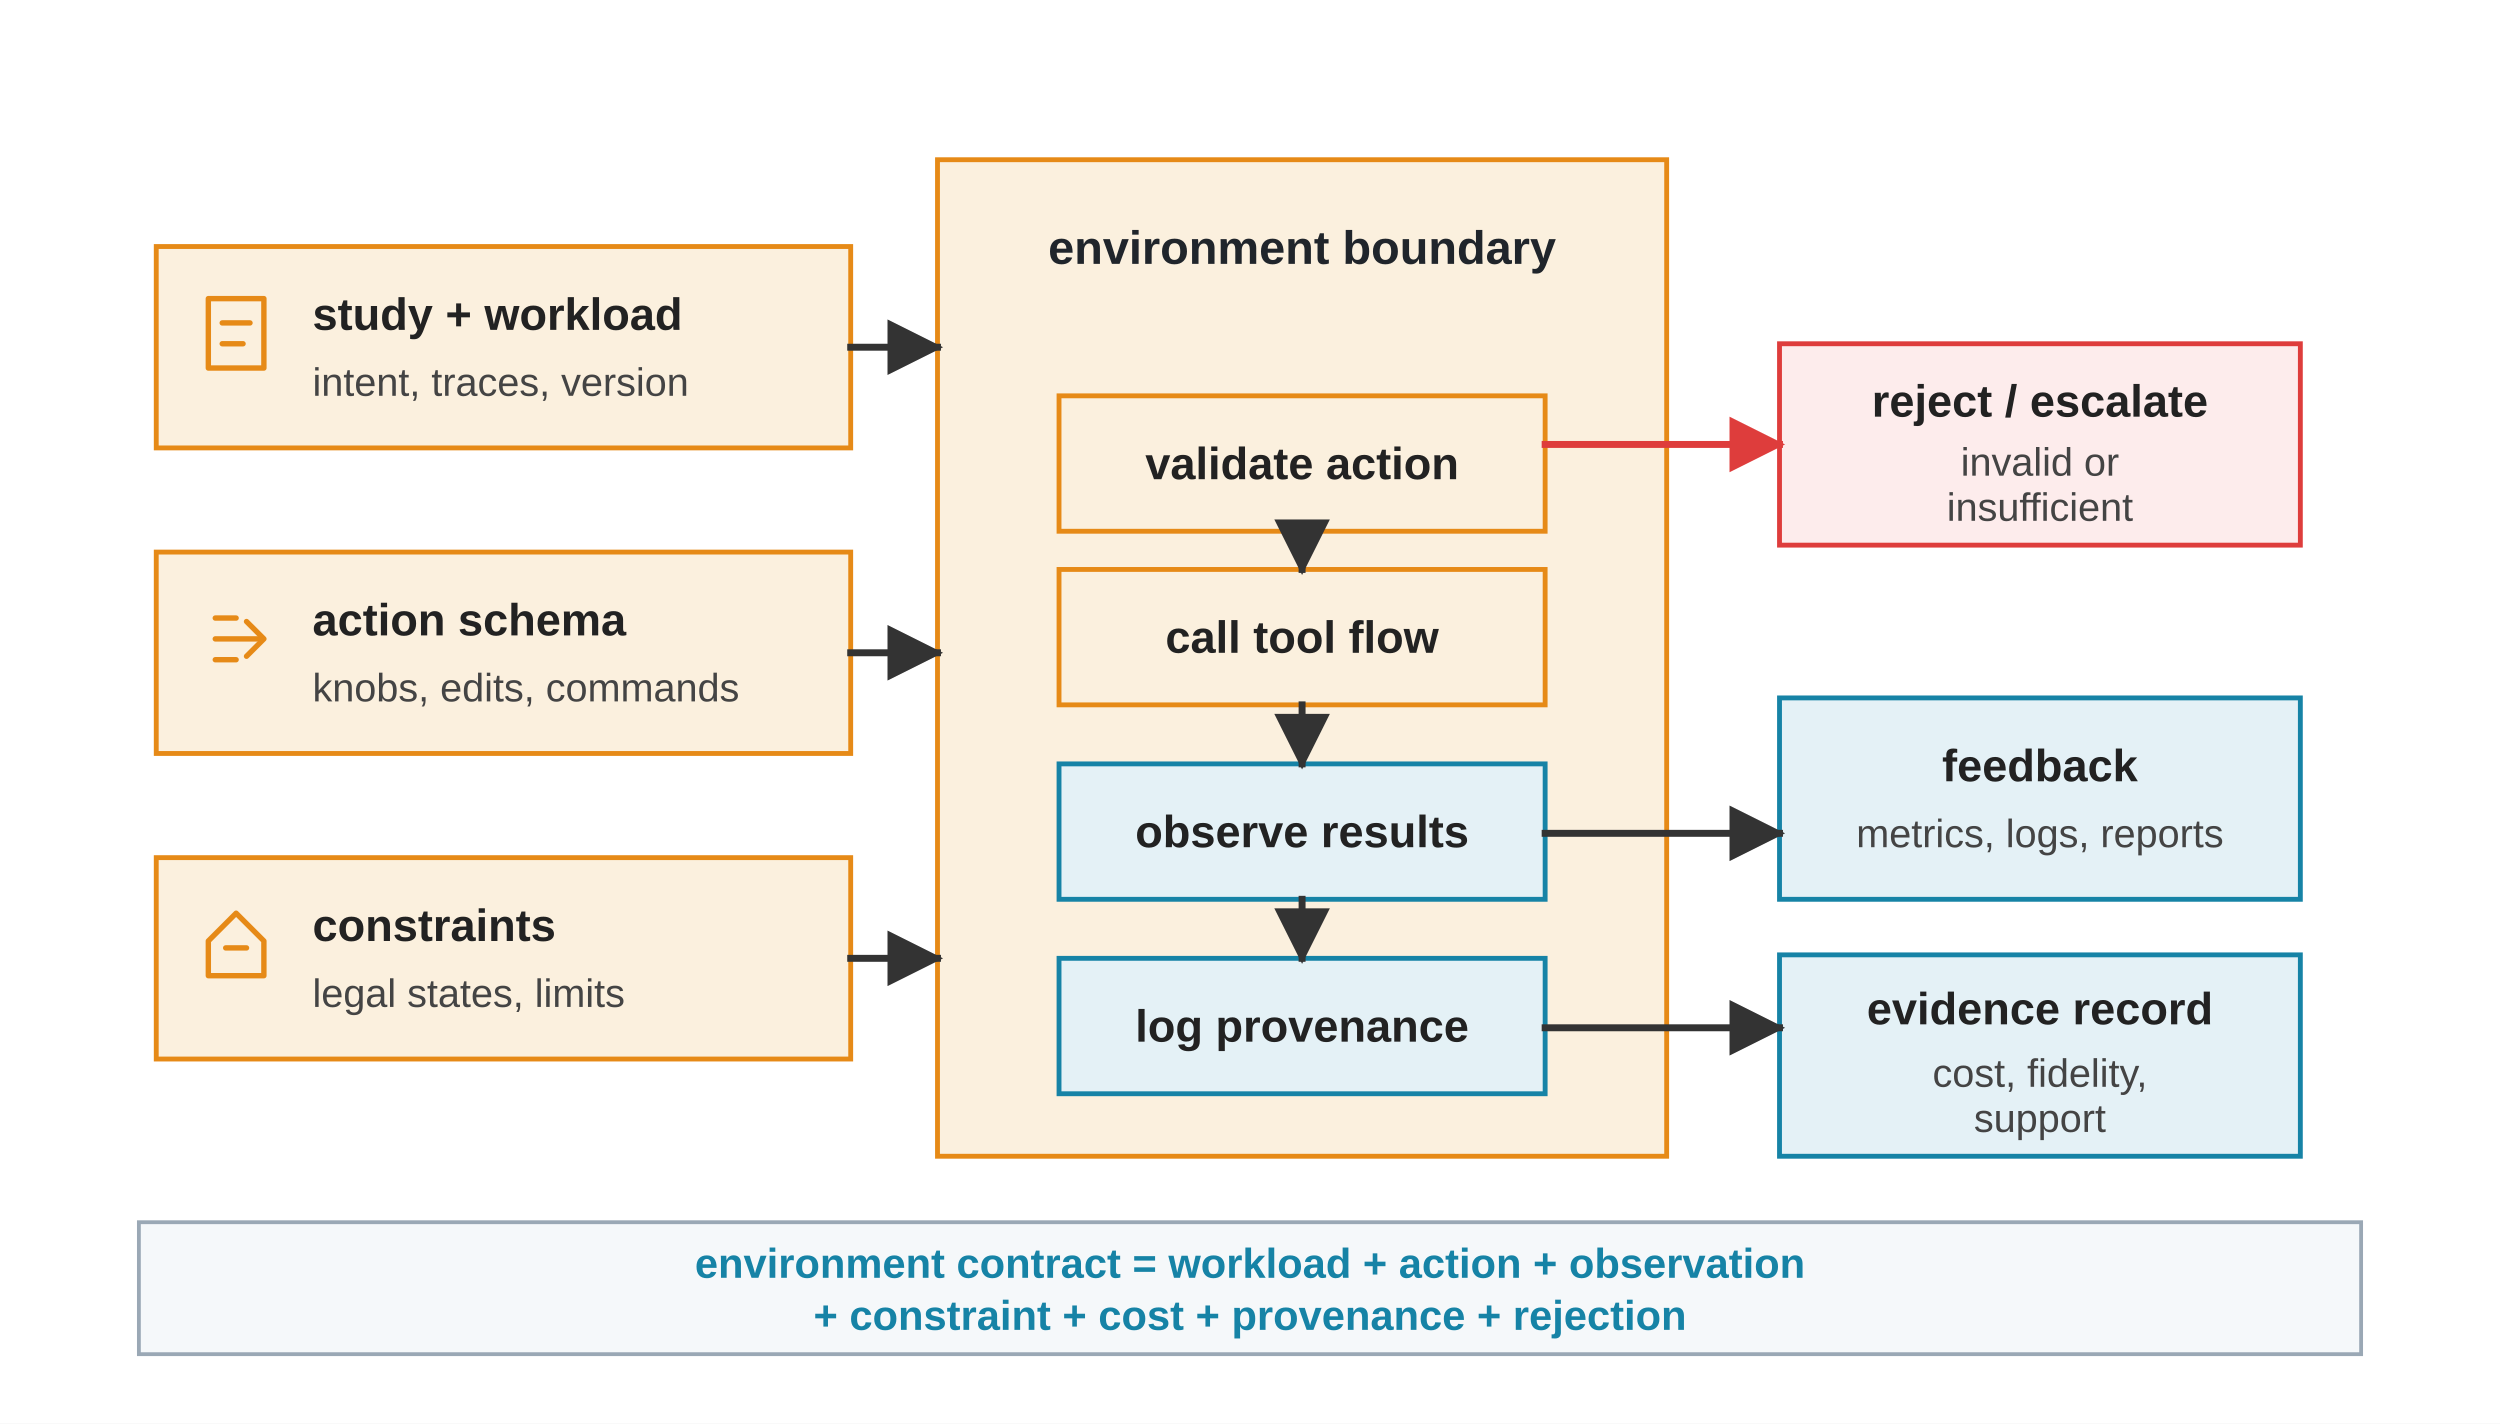
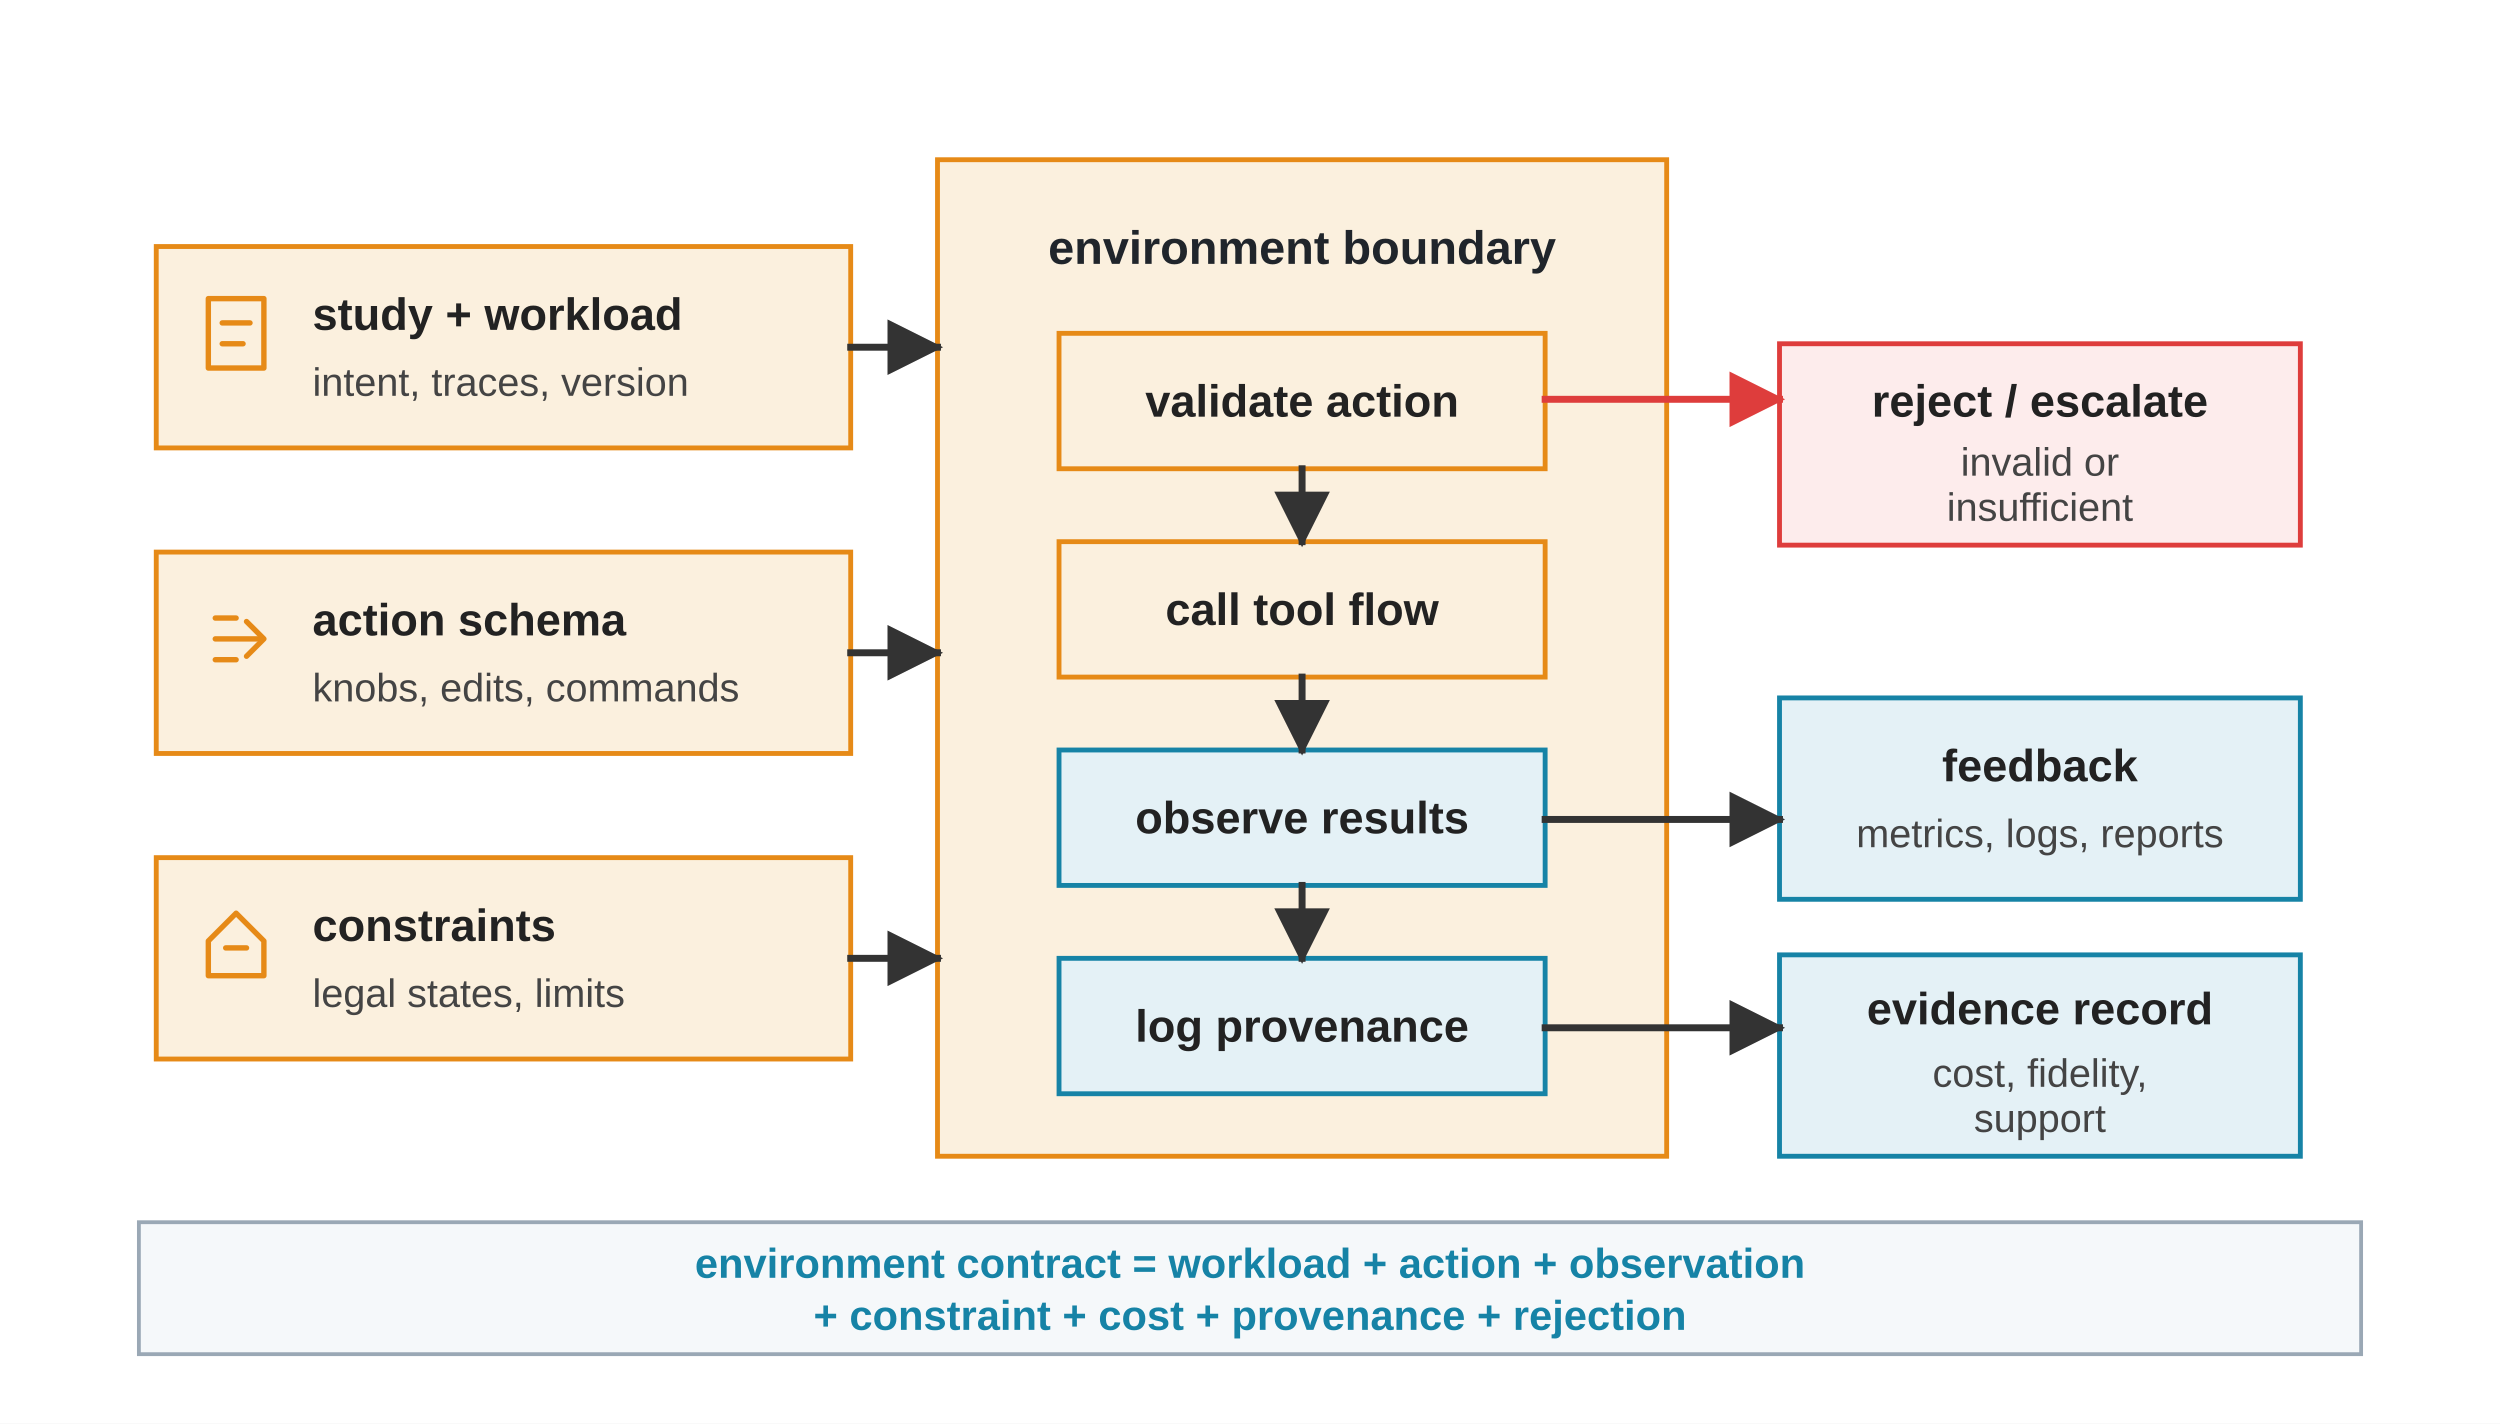
<svg xmlns="http://www.w3.org/2000/svg" viewBox="0 0 720 410" role="img">
  <defs>
    <marker id="arrow" viewBox="0 0 10 10" refX="9" refY="5" markerWidth="8" markerHeight="8" orient="auto">
      <path d="M 0 0 L 10 5 L 0 10 z" fill="#333333" />
    </marker>
    <marker id="arrow-red" viewBox="0 0 10 10" refX="9" refY="5" markerWidth="8" markerHeight="8" orient="auto">
      <path d="M 0 0 L 10 5 L 0 10 z" fill="#DE3D3C" />
    </marker>
    <style>
      .font { font-family: Arial, Helvetica, sans-serif; }
      .panel-title { font-size: 13.5px; font-weight: 700; fill: #20252B; }
      .label { font-size: 13px; font-weight: 700; fill: #222222; }
      .small { font-size: 11.4px; fill: #444444; }
      .note { font-size: 12px; font-weight: 700; fill: #1683A6; }
      .bar { fill: #F5F8FA; stroke: #9AA8B5; stroke-width: 1.1; }
      .input { fill: #FBF0DE; stroke: #E68A17; stroke-width: 1.4; }
      .env { fill: #FBF0DE; stroke: #E68A17; stroke-width: 1.4; }
      .tool { fill: #FBF0DE; stroke: #E68A17; stroke-width: 1.4; }
      .feedback { fill: #E4F1F6; stroke: #1683A6; stroke-width: 1.4; }
      .reject { fill: #FDECEC; stroke: #DE3D3C; stroke-width: 1.4; }
      .arrow { stroke: #333333; stroke-width: 2; fill: none; stroke-linecap: square; stroke-linejoin: miter; }
      .reject-arrow { stroke: #DE3D3C; stroke-width: 2; fill: none; stroke-linecap: square; stroke-linejoin: miter; }
      .glyph { fill: none; stroke: currentColor; stroke-width: 1.55; stroke-linecap: round; stroke-linejoin: round; }
      .glyph-input { color: #E68A17; }
      .glyph-env { color: #E68A17; }
      .glyph-tool { color: #E68A17; }
      .glyph-feedback { color: #1683A6; }
      .glyph-reject { color: #DE3D3C; }
    </style>
  </defs>
  <rect width="720" height="410" fill="#FFFFFF" />
  <g class="font">
    <rect class="input" x="45" y="71" width="200" height="58" />
    <g class="glyph glyph-input" transform="translate(60 86)">
      <rect x="0" y="0" width="16" height="20" />
      <path d="M 4 7 L 12 7" />
      <path d="M 4 13 L 10 13" />
    </g>
    <text class="label" x="90" y="95" text-anchor="start">study + workload</text>
    <text class="small" x="90" y="114" text-anchor="start">intent, traces, version</text>
    <rect class="input" x="45" y="159" width="200" height="58" />
    <g class="glyph glyph-input" transform="translate(60 174)">
      <path d="M 2 10 L 15 10" />
      <path d="M 11 5 L 16 10 L 11 15" />
      <path d="M 2 4 L 8 4" />
      <path d="M 2 16 L 8 16" />
    </g>
    <text class="label" x="90" y="183" text-anchor="start">action schema</text>
    <text class="small" x="90" y="202" text-anchor="start">knobs, edits, commands</text>
    <rect class="input" x="45" y="247" width="200" height="58" />
    <g class="glyph glyph-input" transform="translate(60 262)">
      <path d="M 8 1 L 16 9 L 16 19 L 0 19 L 0 9 Z" />
      <path d="M 5 11 L 11 11" />
    </g>
    <text class="label" x="90" y="271" text-anchor="start">constraints</text>
    <text class="small" x="90" y="290" text-anchor="start">legal states, limits</text>
    <rect class="env" x="270" y="46" width="210" height="287" />
    <text class="panel-title" x="375" y="76" text-anchor="middle">environment boundary</text>
-     <rect class="env" x="305" y="114" width="140" height="39" />
-     <text class="label" x="375" y="138" text-anchor="middle">validate action</text>
-     <rect class="tool" x="305" y="164" width="140" height="39" />
-     <text class="label" x="375" y="188" text-anchor="middle">call tool flow</text>
-     <rect class="feedback" x="305" y="220" width="140" height="39" />
-     <text class="label" x="375" y="244" text-anchor="middle">observe results</text>
+     <rect class="env" x="305" y="96" width="140" height="39" />
+     <text class="label" x="375" y="120" text-anchor="middle">validate action</text>
+     <rect class="tool" x="305" y="156" width="140" height="39" />
+     <text class="label" x="375" y="180" text-anchor="middle">call tool flow</text>
+     <rect class="feedback" x="305" y="216" width="140" height="39" />
+     <text class="label" x="375" y="240" text-anchor="middle">observe results</text>
    <rect class="feedback" x="305" y="276" width="140" height="39" />
    <text class="label" x="375" y="300" text-anchor="middle">log provenance</text>
    <rect class="reject" x="512.5" y="99" width="150" height="58" />
    <text class="label" x="587.5" y="120" text-anchor="middle">reject / escalate</text>
    <text class="small" x="587.5" y="137" text-anchor="middle">invalid or</text>
    <text class="small" x="587.5" y="150" text-anchor="middle">insufficient</text>
    <rect class="feedback" x="512.5" y="201" width="150" height="58" />
    <text class="label" x="587.5" y="225" text-anchor="middle">feedback</text>
    <text class="small" x="587.5" y="244" text-anchor="middle">metrics, logs, reports</text>
    <rect class="feedback" x="512.5" y="275" width="150" height="58" />
    <text class="label" x="587.5" y="295" text-anchor="middle">evidence record</text>
    <text class="small" x="587.5" y="313" text-anchor="middle">cost, fidelity,</text>
    <text class="small" x="587.5" y="326" text-anchor="middle">support</text>
    <line class="arrow" x1="245" y1="100" x2="270" y2="100" marker-end="url(#arrow)" />
    <line class="arrow" x1="245" y1="188" x2="270" y2="188" marker-end="url(#arrow)" />
    <line class="arrow" x1="245" y1="276" x2="270" y2="276" marker-end="url(#arrow)" />
-     <line class="reject-arrow" x1="445" y1="128" x2="512.5" y2="128" marker-end="url(#arrow-red)" />
-     <line class="arrow" x1="445" y1="240" x2="512.5" y2="240" marker-end="url(#arrow)" />
+     <line class="reject-arrow" x1="445" y1="115" x2="512.5" y2="115" marker-end="url(#arrow-red)" />
+     <line class="arrow" x1="445" y1="236" x2="512.5" y2="236" marker-end="url(#arrow)" />
    <line class="arrow" x1="445" y1="296" x2="512.5" y2="296" marker-end="url(#arrow)" />
-     <line class="arrow" x1="375" y1="153" x2="375" y2="164" marker-end="url(#arrow)" />
-     <line class="arrow" x1="375" y1="203" x2="375" y2="220" marker-end="url(#arrow)" />
-     <line class="arrow" x1="375" y1="259" x2="375" y2="276" marker-end="url(#arrow)" />
+     <line class="arrow" x1="375" y1="135" x2="375" y2="156" marker-end="url(#arrow)" />
+     <line class="arrow" x1="375" y1="195" x2="375" y2="216" marker-end="url(#arrow)" />
+     <line class="arrow" x1="375" y1="255" x2="375" y2="276" marker-end="url(#arrow)" />
    <rect class="bar" x="40" y="352" width="640" height="38" />
    <text class="note" x="360" y="368" text-anchor="middle">environment contract = workload + action + observation</text>
    <text class="note" x="360" y="383" text-anchor="middle">+ constraint + cost + provenance + rejection</text>
  </g>
</svg>
